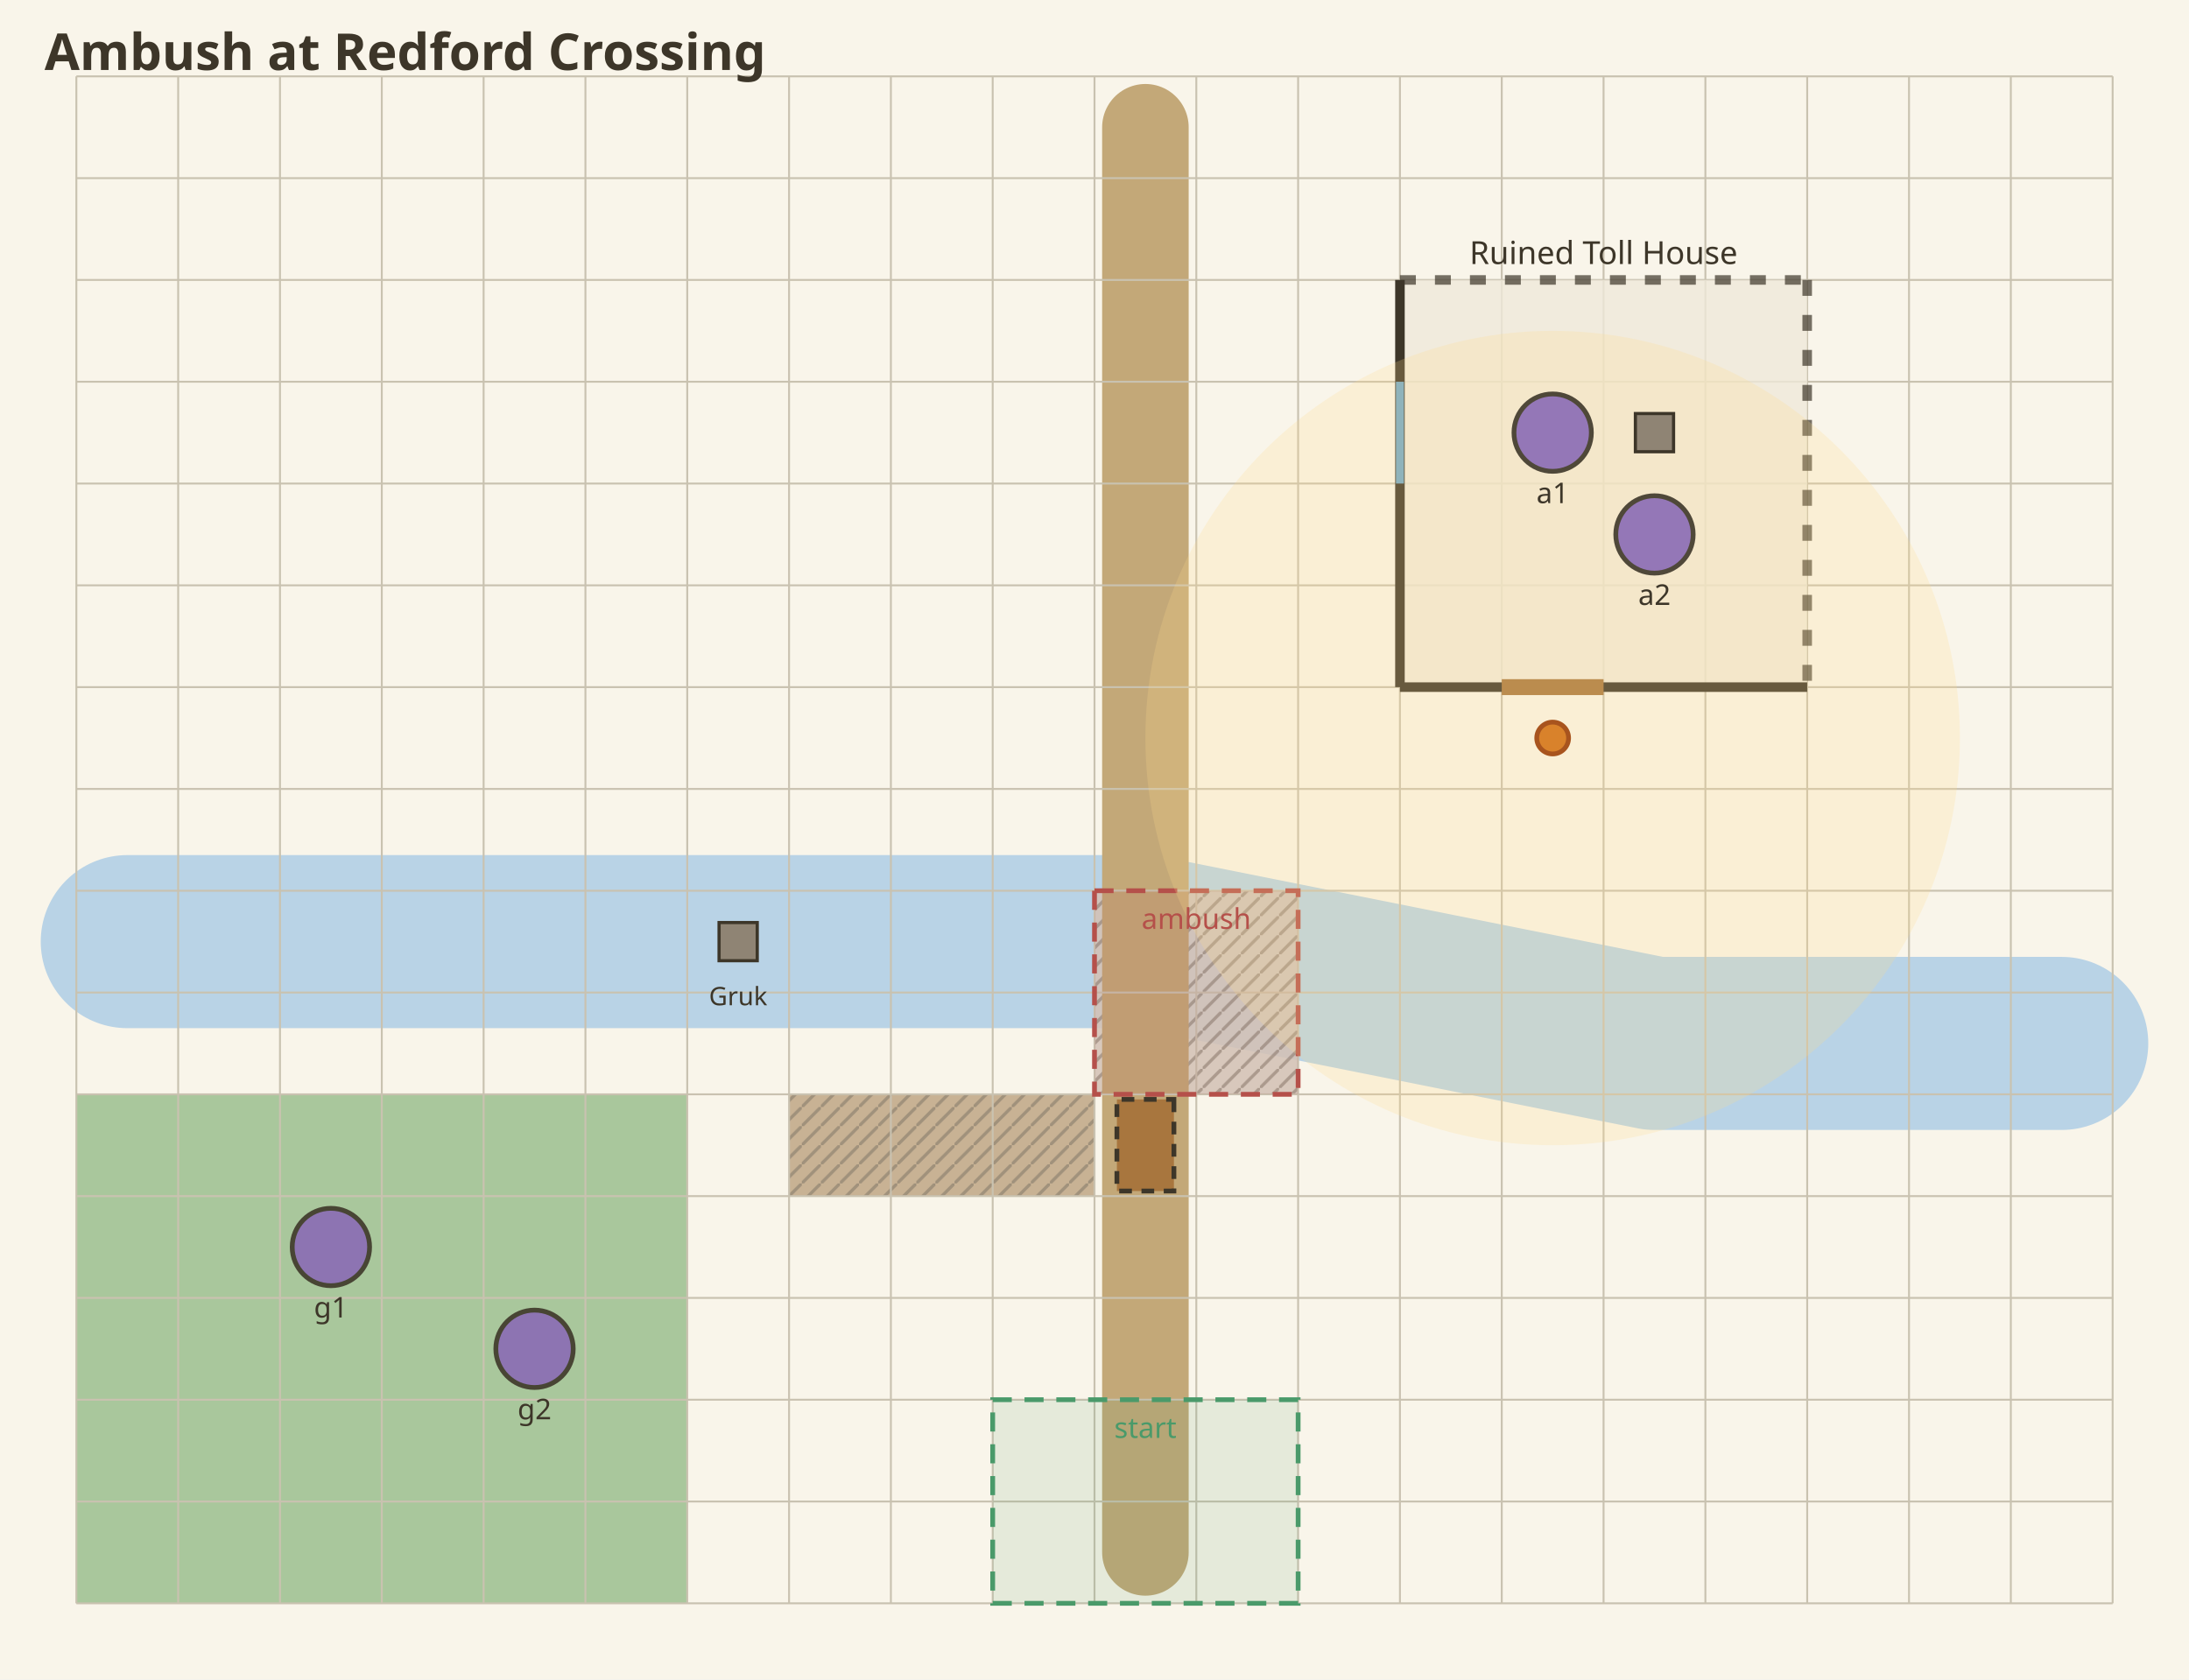
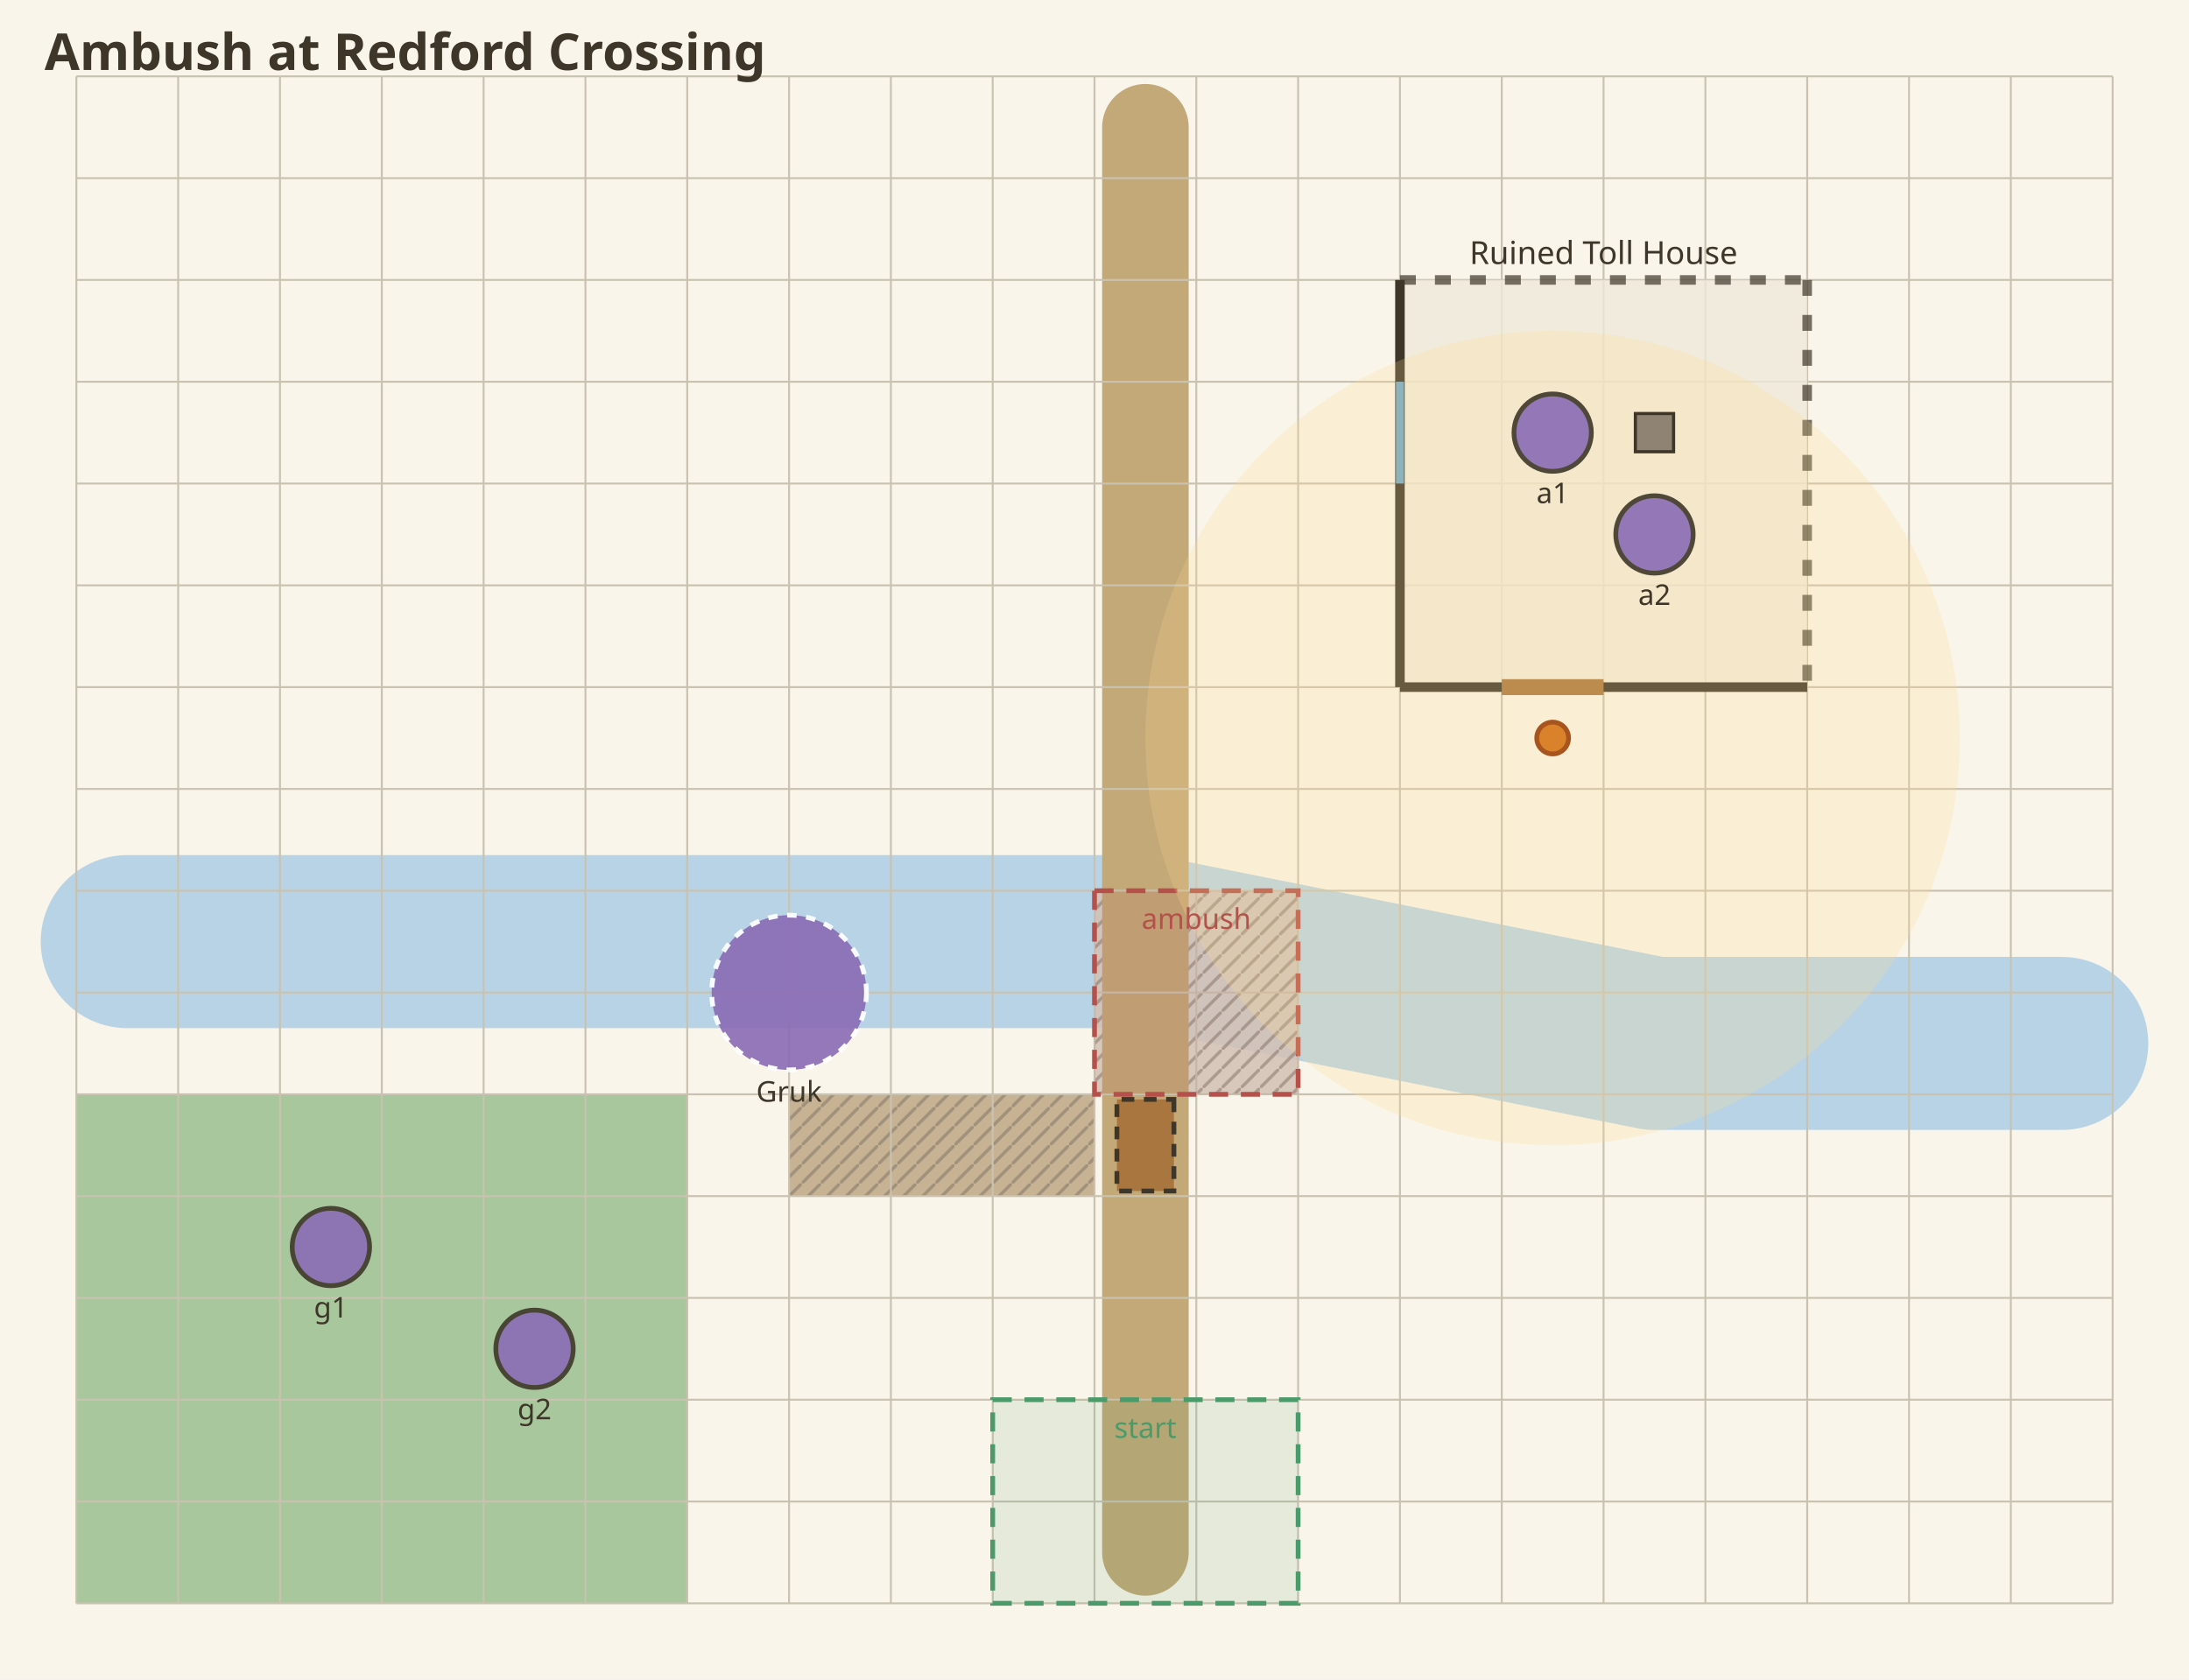
<svg xmlns="http://www.w3.org/2000/svg" viewBox="0 0 688 528" width="688" height="528" font-family="sans-serif">
  <rect x="0" y="0" width="688" height="528" fill="#f9f5ea" />
  <defs>
    <pattern id="hatch" width="6" height="6" patternUnits="userSpaceOnUse">
      <path d="M0,6 L6,0" stroke="#7a7264" stroke-width="1" opacity="0.5" />
    </pattern>
  </defs>
  <g>
    <rect x="24" y="344" width="192" height="160" fill="#a9c79c" />
  </g>
  <g id="cd-ambush-at-redford-crossing-the-redford">
    <polyline points="40,296 200,296 360,296 520,328 648,328" fill="none" stroke="#b9d3e6" stroke-width="54.4" stroke-linecap="round" stroke-linejoin="round" />
  </g>
  <g>
    <rect x="344" y="280" width="64" height="64" fill="#d8d3c5" opacity="0.85" />
    <rect x="344" y="280" width="64" height="64" fill="url(#hatch)" />
  </g>
  <g>
    <rect x="248" y="344" width="96" height="32" fill="#c8b294" />
    <rect x="248" y="344" width="96" height="32" fill="url(#hatch)" />
  </g>
  <g id="cd-ambush-at-redford-crossing-old-toll-road">
    <polyline points="360,40 360,488" fill="none" stroke="#c3a878" stroke-width="27.2" stroke-linecap="round" stroke-linejoin="round" />
  </g>
  <line x1="24" y1="24" x2="24" y2="504" stroke="#c9c2b0" stroke-width="0.6" />
  <line x1="56" y1="24" x2="56" y2="504" stroke="#c9c2b0" stroke-width="0.6" />
  <line x1="88" y1="24" x2="88" y2="504" stroke="#c9c2b0" stroke-width="0.6" />
  <line x1="120" y1="24" x2="120" y2="504" stroke="#c9c2b0" stroke-width="0.6" />
  <line x1="152" y1="24" x2="152" y2="504" stroke="#c9c2b0" stroke-width="0.6" />
  <line x1="184" y1="24" x2="184" y2="504" stroke="#c9c2b0" stroke-width="0.6" />
  <line x1="216" y1="24" x2="216" y2="504" stroke="#c9c2b0" stroke-width="0.6" />
  <line x1="248" y1="24" x2="248" y2="504" stroke="#c9c2b0" stroke-width="0.6" />
  <line x1="280" y1="24" x2="280" y2="504" stroke="#c9c2b0" stroke-width="0.6" />
  <line x1="312" y1="24" x2="312" y2="504" stroke="#c9c2b0" stroke-width="0.6" />
  <line x1="344" y1="24" x2="344" y2="504" stroke="#c9c2b0" stroke-width="0.6" />
  <line x1="376" y1="24" x2="376" y2="504" stroke="#c9c2b0" stroke-width="0.6" />
  <line x1="408" y1="24" x2="408" y2="504" stroke="#c9c2b0" stroke-width="0.6" />
  <line x1="440" y1="24" x2="440" y2="504" stroke="#c9c2b0" stroke-width="0.6" />
  <line x1="472" y1="24" x2="472" y2="504" stroke="#c9c2b0" stroke-width="0.6" />
  <line x1="504" y1="24" x2="504" y2="504" stroke="#c9c2b0" stroke-width="0.6" />
  <line x1="536" y1="24" x2="536" y2="504" stroke="#c9c2b0" stroke-width="0.6" />
  <line x1="568" y1="24" x2="568" y2="504" stroke="#c9c2b0" stroke-width="0.6" />
  <line x1="600" y1="24" x2="600" y2="504" stroke="#c9c2b0" stroke-width="0.6" />
  <line x1="632" y1="24" x2="632" y2="504" stroke="#c9c2b0" stroke-width="0.6" />
  <line x1="664" y1="24" x2="664" y2="504" stroke="#c9c2b0" stroke-width="0.6" />
  <line x1="24" y1="24" x2="664" y2="24" stroke="#c9c2b0" stroke-width="0.6" />
  <line x1="24" y1="56" x2="664" y2="56" stroke="#c9c2b0" stroke-width="0.6" />
  <line x1="24" y1="88" x2="664" y2="88" stroke="#c9c2b0" stroke-width="0.6" />
  <line x1="24" y1="120" x2="664" y2="120" stroke="#c9c2b0" stroke-width="0.6" />
  <line x1="24" y1="152" x2="664" y2="152" stroke="#c9c2b0" stroke-width="0.6" />
  <line x1="24" y1="184" x2="664" y2="184" stroke="#c9c2b0" stroke-width="0.6" />
  <line x1="24" y1="216" x2="664" y2="216" stroke="#c9c2b0" stroke-width="0.6" />
  <line x1="24" y1="248" x2="664" y2="248" stroke="#c9c2b0" stroke-width="0.6" />
  <line x1="24" y1="280" x2="664" y2="280" stroke="#c9c2b0" stroke-width="0.6" />
  <line x1="24" y1="312" x2="664" y2="312" stroke="#c9c2b0" stroke-width="0.6" />
  <line x1="24" y1="344" x2="664" y2="344" stroke="#c9c2b0" stroke-width="0.6" />
  <line x1="24" y1="376" x2="664" y2="376" stroke="#c9c2b0" stroke-width="0.6" />
  <line x1="24" y1="408" x2="664" y2="408" stroke="#c9c2b0" stroke-width="0.6" />
  <line x1="24" y1="440" x2="664" y2="440" stroke="#c9c2b0" stroke-width="0.6" />
  <line x1="24" y1="472" x2="664" y2="472" stroke="#c9c2b0" stroke-width="0.6" />
  <line x1="24" y1="504" x2="664" y2="504" stroke="#c9c2b0" stroke-width="0.6" />
  <g id="cd-ambush-at-redford-crossing-tollhouse">
    <rect x="440" y="88" width="128" height="128" fill="#efe9da" opacity="0.8" />
    <line x1="440" y1="88" x2="568" y2="88" stroke="#3d3629" stroke-width="3" stroke-dasharray="5 6" opacity="0.7" />
    <line x1="440" y1="216" x2="568" y2="216" stroke="#3d3629" stroke-width="3" opacity="1" />
    <line x1="440" y1="88" x2="440" y2="216" stroke="#3d3629" stroke-width="3" opacity="1" />
    <line x1="568" y1="88" x2="568" y2="216" stroke="#3d3629" stroke-width="3" stroke-dasharray="5 6" opacity="0.7" />
    <line x1="472" y1="216" x2="504" y2="216" stroke="#a8763e" stroke-width="5" />
    <line x1="440" y1="120" x2="440" y2="152" stroke="#6fa8c9" stroke-width="2.5" />
  </g>
  <g id="cd-ambush-at-redford-crossing-start">
    <rect x="312" y="440" width="96" height="64" fill="#4a9a6a" opacity="0.12" />
    <rect x="312" y="440" width="96" height="64" fill="none" stroke="#4a9a6a" stroke-width="1.5" stroke-dasharray="6 4" />
  </g>
  <g id="cd-ambush-at-redford-crossing-ambush">
    <rect x="344" y="280" width="64" height="64" fill="#b5504a" opacity="0.12" />
    <rect x="344" y="280" width="64" height="64" fill="none" stroke="#b5504a" stroke-width="1.5" stroke-dasharray="6 4" />
  </g>
  <g>
    <rect x="345.6" y="351.04" width="28.8" height="17.92" fill="#a8763e" stroke="#3d3629" stroke-width="1.5" stroke-dasharray="4 3" transform="rotate(90 360 360)" />
  </g>
  <g>
    <circle cx="488" cy="232" r="128" fill="#ffd98a" opacity="0.22" />
    <circle cx="488" cy="232" r="5" fill="#d9822b" stroke="#a8541e" stroke-width="1.5" />
  </g>
  <g id="cd-ambush-at-redford-crossing-loot">
    <rect x="514" y="130" width="12" height="12" fill="#8f8474" stroke="#3d3629" stroke-width="1" />
  </g>
-   <g id="cd-ambush-at-redford-crossing-gruk">
-     <rect x="226" y="290" width="12" height="12" fill="#8f8474" stroke="#3d3629" stroke-width="1" />
-   </g>
  <g id="cd-ambush-at-redford-crossing-g1">
    <circle cx="104" cy="392" r="12.16" fill="#8a6ab5" opacity="0.9" stroke="#3d3629" stroke-width="1.5" />
  </g>
  <g>
    <circle cx="168" cy="424" r="12.16" fill="#8a6ab5" opacity="0.9" stroke="#3d3629" stroke-width="1.5" />
  </g>
  <g id="cd-ambush-at-redford-crossing-a1">
    <circle cx="488" cy="136" r="12.16" fill="#8a6ab5" opacity="0.9" stroke="#3d3629" stroke-width="1.5" />
  </g>
  <g>
    <circle cx="520" cy="168" r="12.16" fill="#8a6ab5" opacity="0.9" stroke="#3d3629" stroke-width="1.5" />
  </g>
+   <g id="cd-ambush-at-redford-crossing-gruk">
+     <circle cx="248" cy="312" r="24.32" fill="#8a6ab5" opacity="0.9" stroke="#fff" stroke-width="1.5" stroke-dasharray="3 3" />
+   </g>
  <text x="504" y="83" font-size="10" fill="#3d3629" text-anchor="middle" font-family="sans-serif">Ruined Toll House</text>
  <text x="104" y="414.16" font-size="9" fill="#3d3629" text-anchor="middle" font-family="sans-serif">g1</text>
  <text x="168" y="446.16" font-size="9" fill="#3d3629" text-anchor="middle" font-family="sans-serif">g2</text>
  <text x="488" y="158.16" font-size="9" fill="#3d3629" text-anchor="middle" font-family="sans-serif">a1</text>
  <text x="520" y="190.16" font-size="9" fill="#3d3629" text-anchor="middle" font-family="sans-serif">a2</text>
-   <text x="232" y="316" font-size="8" fill="#3d3629" text-anchor="middle" font-family="sans-serif">Gruk</text>
+   <text x="248" y="346.32" font-size="9" fill="#3d3629" text-anchor="middle" font-family="sans-serif">Gruk</text>
  <text x="360" y="452" font-size="9" fill="#4a9a6a" text-anchor="middle" font-family="sans-serif">start</text>
  <text x="376" y="292" font-size="9" fill="#b5504a" text-anchor="middle" font-family="sans-serif">ambush</text>
  <text x="14" y="22" font-size="16" font-weight="bold" fill="#3d3629" font-family="sans-serif">Ambush at Redford Crossing</text>
</svg>
